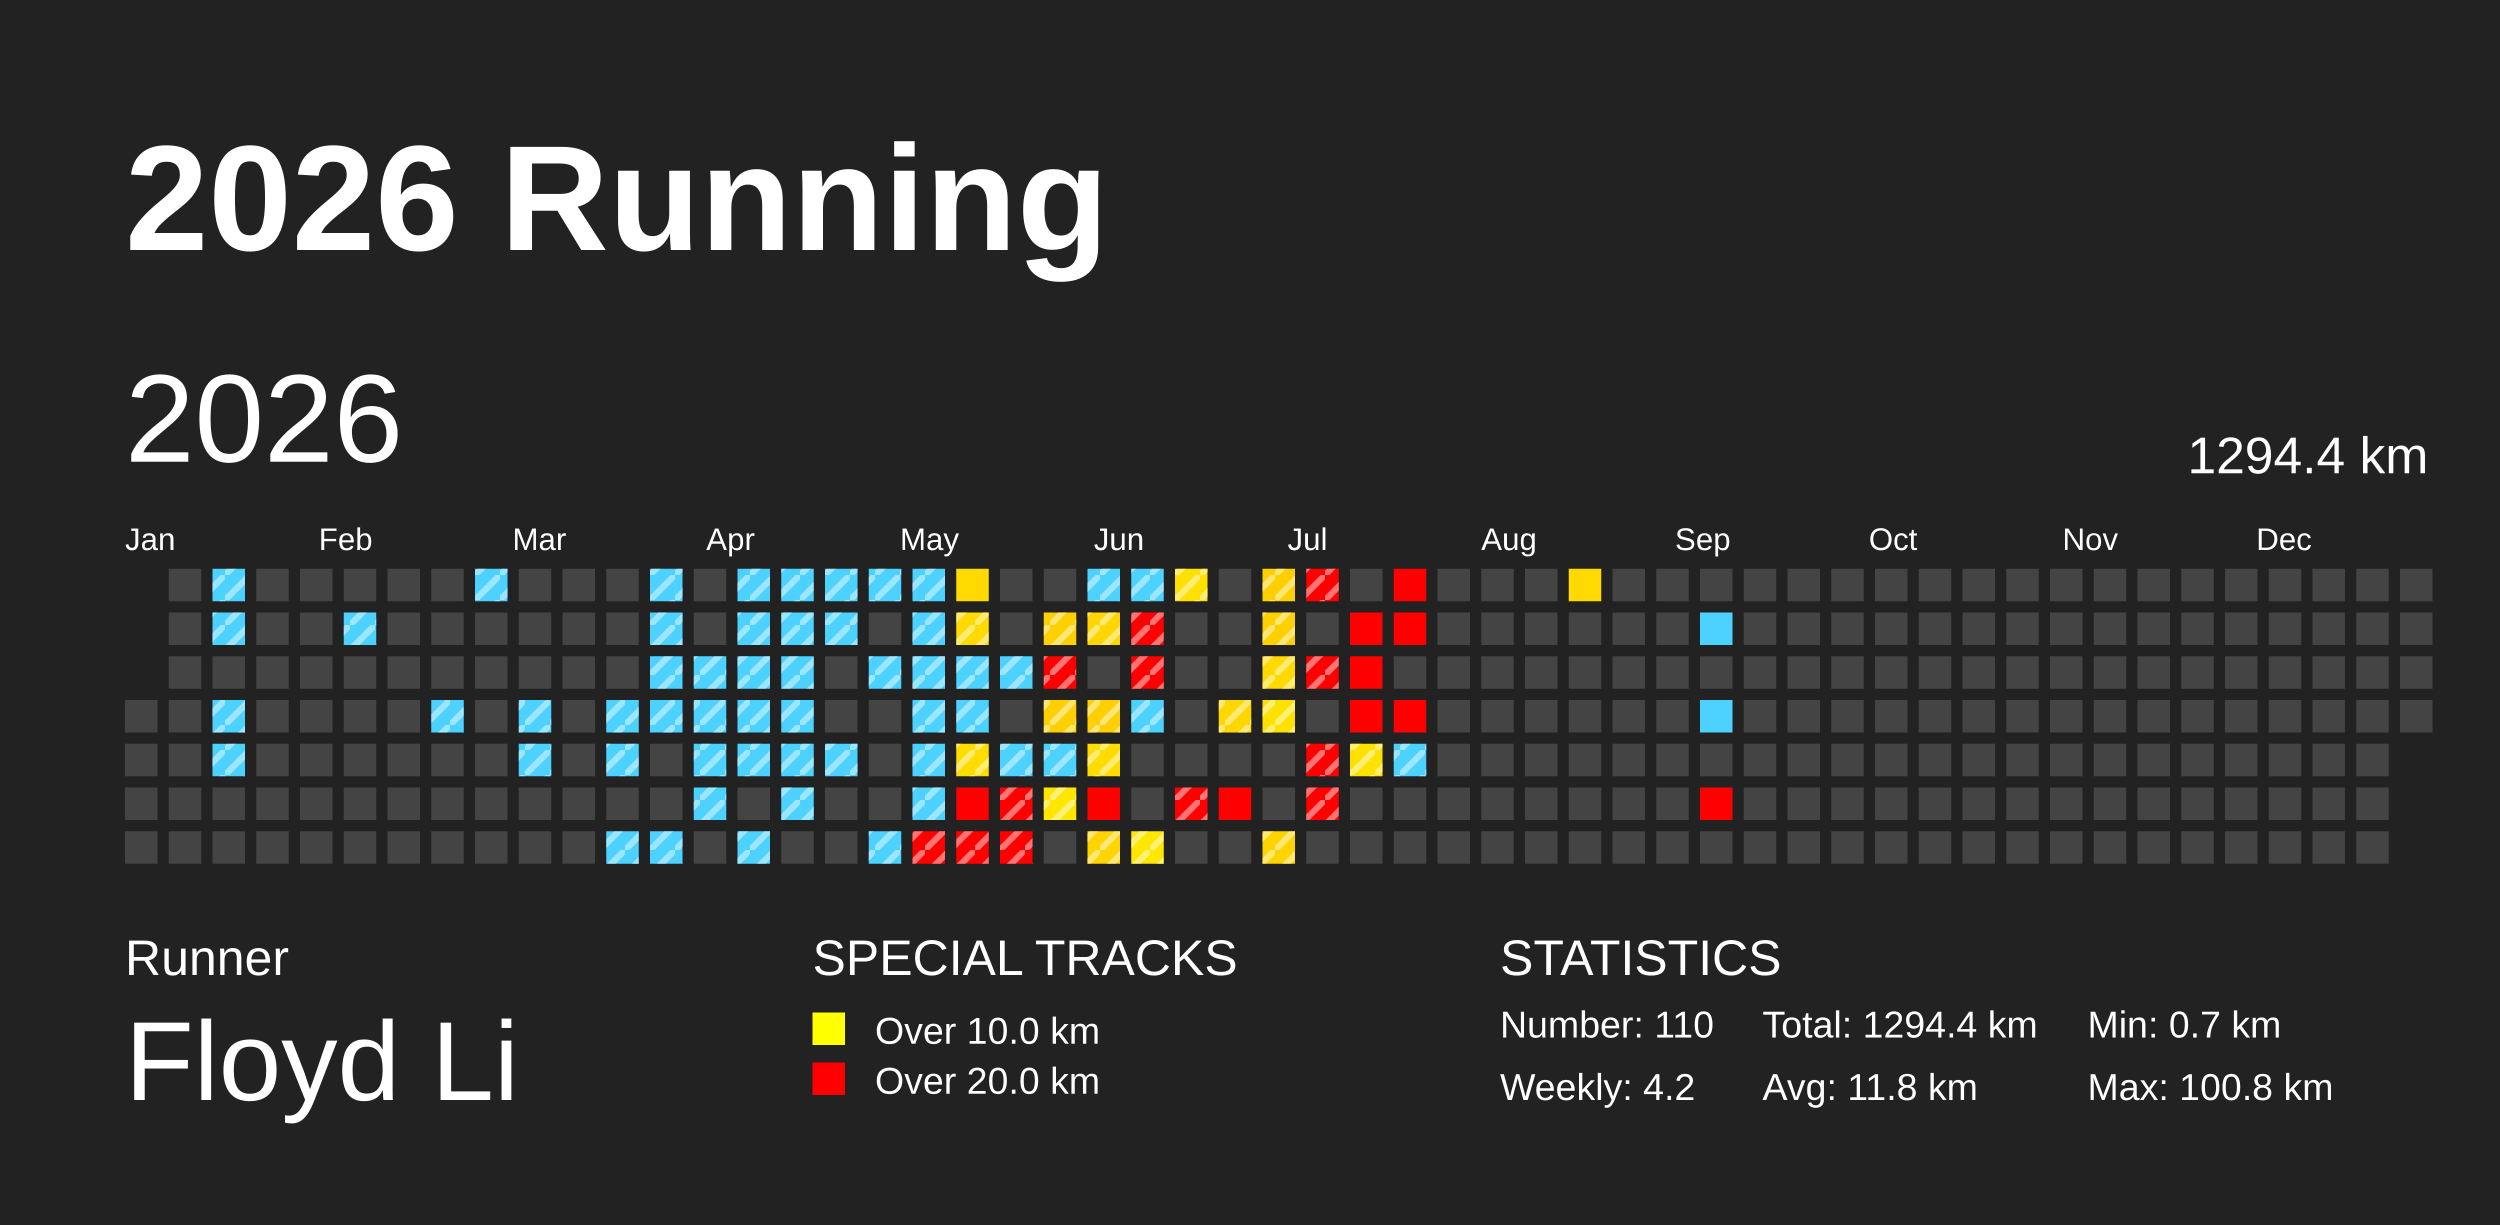
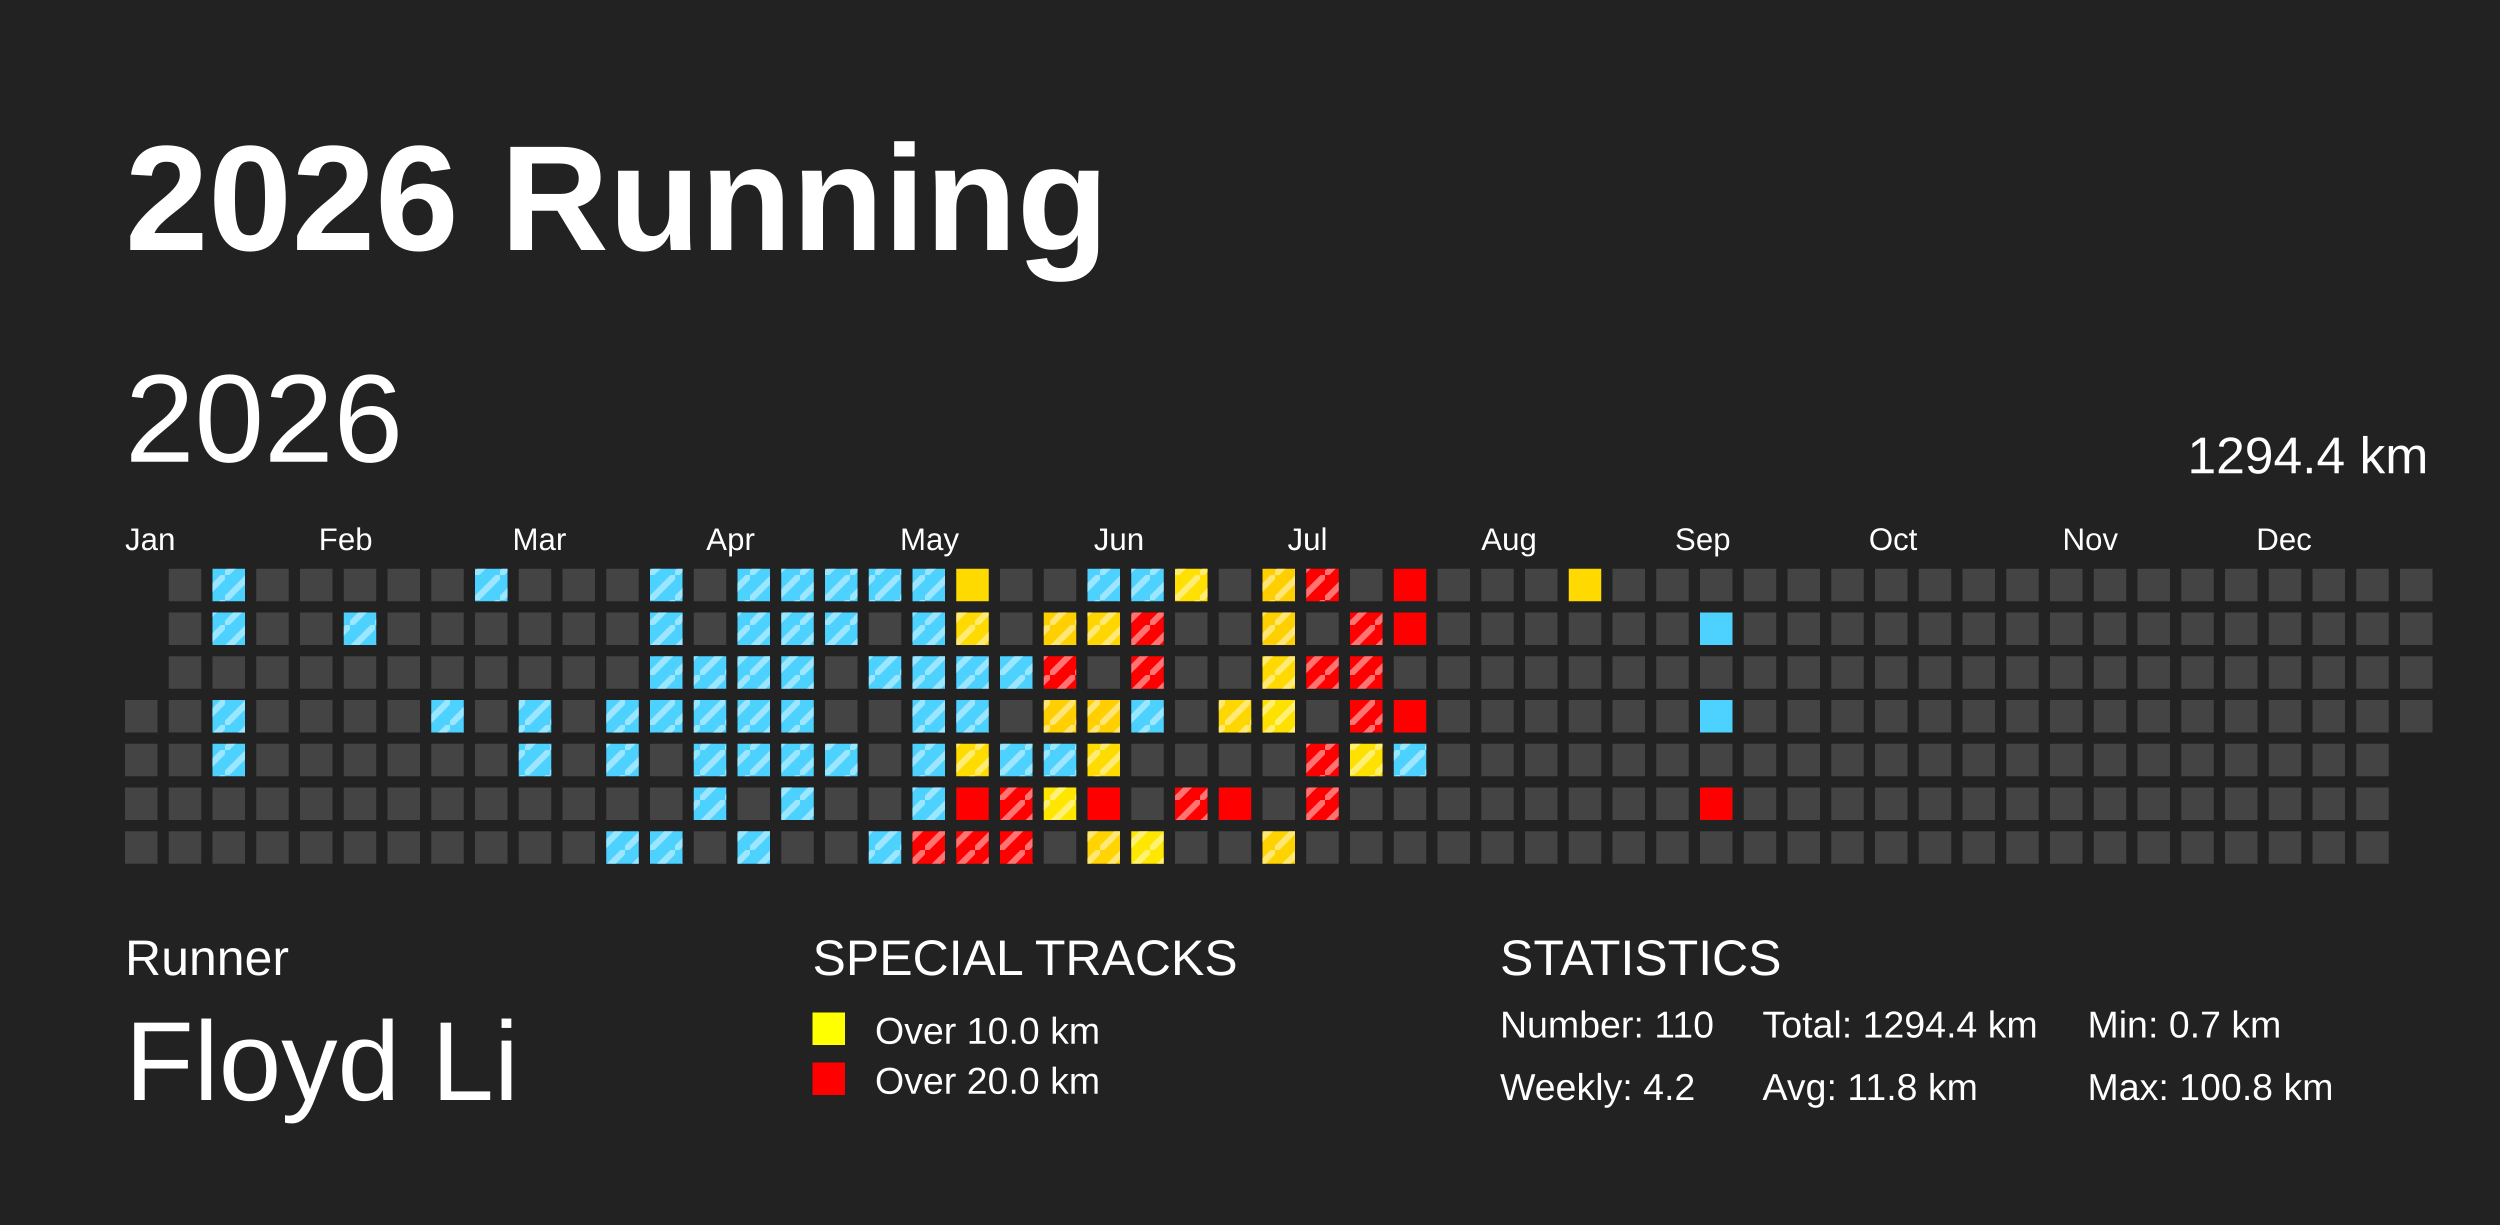
<svg xmlns="http://www.w3.org/2000/svg" baseProfile="full" height="98mm" version="1.1" viewBox="0,0,200,98" width="200mm">
  <defs>
    <pattern height="2" id="indoor-stripe" patternUnits="userSpaceOnUse" width="2">
      <line stroke="white" stroke-opacity="0.45" stroke-width="0.5" x1="0" x2="2" y1="2" y2="0" />
    </pattern>
  </defs>
  <rect fill="#222222" height="98" width="200" x="0" y="0" />
  <text fill="#FFFFFF" style="font-size:12px; font-family:Arial; font-weight:bold;" x="10" y="20">2026 Running</text>
  <text fill="#FFFFFF" style="font-size:4px; font-family:Arial" x="10" y="78">Runner</text>
  <text fill="#FFFFFF" style="font-size:9px; font-family:Arial" x="10" y="88">Floyd Li</text>
  <text fill="#FFFFFF" style="font-size:4px; font-family:Arial" x="65" y="78">SPECIAL TRACKS</text>
  <rect fill="yellow" height="2.6" width="2.6" x="65" y="81" />
  <text fill="#FFFFFF" style="font-size:3px; font-family:Arial" x="70" y="83.5">Over 10.0 km</text>
  <rect fill="red" height="2.6" width="2.6" x="65" y="85" />
  <text fill="#FFFFFF" style="font-size:3px; font-family:Arial" x="70" y="87.5">Over 20.0 km</text>
  <text fill="#FFFFFF" style="font-size:4px; font-family:Arial" x="120" y="78">STATISTICS</text>
  <text fill="#FFFFFF" style="font-size:3px; font-family:Arial" x="120" y="83">Number: 110</text>
  <text fill="#FFFFFF" style="font-size:3px; font-family:Arial" x="120" y="88">Weekly: 4.2</text>
  <text fill="#FFFFFF" style="font-size:3px; font-family:Arial" x="141" y="83">Total: 1294.4 km</text>
  <text fill="#FFFFFF" style="font-size:3px; font-family:Arial" x="141" y="88">Avg: 11.8 km</text>
  <text fill="#FFFFFF" style="font-size:3px; font-family:Arial" x="167" y="83">Min: 0.7 km</text>
  <text fill="#FFFFFF" style="font-size:3px; font-family:Arial" x="167" y="88">Max: 100.8 km</text>
  <text dominant-baseline="hanging" fill="#FFFFFF" style="font-size:10.0px; font-family:Arial;" x="10" y="30">2026</text>
  <text dominant-baseline="hanging" fill="#FFFFFF" style="font-size:4.125px; font-family:Arial;" x="175" y="35">1294.4 km</text>
  <text fill="#FFFFFF" style="font-size:2.5px; font-family:Arial" x="10.0" y="44">Jan</text>
  <text fill="#FFFFFF" style="font-size:2.5px; font-family:Arial" x="25.5" y="44">Feb</text>
  <text fill="#FFFFFF" style="font-size:2.5px; font-family:Arial" x="41.0" y="44">Mar</text>
  <text fill="#FFFFFF" style="font-size:2.5px; font-family:Arial" x="56.5" y="44">Apr</text>
  <text fill="#FFFFFF" style="font-size:2.5px; font-family:Arial" x="72.0" y="44">May</text>
  <text fill="#FFFFFF" style="font-size:2.5px; font-family:Arial" x="87.5" y="44">Jun</text>
  <text fill="#FFFFFF" style="font-size:2.5px; font-family:Arial" x="103.0" y="44">Jul</text>
  <text fill="#FFFFFF" style="font-size:2.5px; font-family:Arial" x="118.5" y="44">Aug</text>
  <text fill="#FFFFFF" style="font-size:2.5px; font-family:Arial" x="134.0" y="44">Sep</text>
  <text fill="#FFFFFF" style="font-size:2.5px; font-family:Arial" x="149.5" y="44">Oct</text>
  <text fill="#FFFFFF" style="font-size:2.5px; font-family:Arial" x="165.0" y="44">Nov</text>
  <text fill="#FFFFFF" style="font-size:2.5px; font-family:Arial" x="180.5" y="44">Dec</text>
  <rect fill="#444444" height="2.6" width="2.6" x="10.0" y="56.0" />
  <rect fill="#444444" height="2.6" width="2.6" x="10.0" y="59.5" />
  <rect fill="#444444" height="2.6" width="2.6" x="10.0" y="63.0" />
  <rect fill="#444444" height="2.6" width="2.6" x="10.0" y="66.5" />
  <rect fill="#444444" height="2.6" width="2.6" x="13.5" y="45.5" />
  <rect fill="#444444" height="2.6" width="2.6" x="13.5" y="49.0" />
  <rect fill="#444444" height="2.6" width="2.6" x="13.5" y="52.5" />
  <rect fill="#444444" height="2.6" width="2.6" x="13.5" y="56.0" />
  <rect fill="#444444" height="2.6" width="2.6" x="13.5" y="59.5" />
  <rect fill="#444444" height="2.6" width="2.6" x="13.5" y="63.0" />
  <rect fill="#444444" height="2.6" width="2.6" x="13.5" y="66.5" />
  <rect fill="#4dd2ff" height="2.6" width="2.6" x="17.0" y="45.5" />
  <rect fill="url(#indoor-stripe)" height="2.6" style="pointer-events: none;" width="2.6" x="17.0" y="45.5" />
  <rect fill="#4dd2ff" height="2.6" width="2.6" x="17.0" y="49.0" />
  <rect fill="url(#indoor-stripe)" height="2.6" style="pointer-events: none;" width="2.6" x="17.0" y="49.0" />
  <rect fill="#444444" height="2.6" width="2.6" x="17.0" y="52.5" />
  <rect fill="#4dd2ff" height="2.6" width="2.6" x="17.0" y="56.0" />
  <rect fill="url(#indoor-stripe)" height="2.6" style="pointer-events: none;" width="2.6" x="17.0" y="56.0" />
  <rect fill="#4dd2ff" height="2.6" width="2.6" x="17.0" y="59.5" />
  <rect fill="url(#indoor-stripe)" height="2.6" style="pointer-events: none;" width="2.6" x="17.0" y="59.5" />
  <rect fill="#444444" height="2.6" width="2.6" x="17.0" y="63.0" />
  <rect fill="#444444" height="2.6" width="2.6" x="17.0" y="66.5" />
  <rect fill="#444444" height="2.6" width="2.6" x="20.5" y="45.5" />
  <rect fill="#444444" height="2.6" width="2.6" x="20.5" y="49.0" />
  <rect fill="#444444" height="2.6" width="2.6" x="20.5" y="52.5" />
  <rect fill="#444444" height="2.6" width="2.6" x="20.5" y="56.0" />
  <rect fill="#444444" height="2.6" width="2.6" x="20.5" y="59.5" />
  <rect fill="#444444" height="2.6" width="2.6" x="20.5" y="63.0" />
  <rect fill="#444444" height="2.6" width="2.6" x="20.5" y="66.5" />
  <rect fill="#444444" height="2.6" width="2.6" x="24.0" y="45.5" />
  <rect fill="#444444" height="2.6" width="2.6" x="24.0" y="49.0" />
  <rect fill="#444444" height="2.6" width="2.6" x="24.0" y="52.5" />
  <rect fill="#444444" height="2.6" width="2.6" x="24.0" y="56.0" />
  <rect fill="#444444" height="2.6" width="2.6" x="24.0" y="59.5" />
  <rect fill="#444444" height="2.6" width="2.6" x="24.0" y="63.0" />
  <rect fill="#444444" height="2.6" width="2.6" x="24.0" y="66.5" />
  <rect fill="#444444" height="2.6" width="2.6" x="27.5" y="45.5" />
  <rect fill="#4dd2ff" height="2.6" width="2.6" x="27.5" y="49.0" />
  <rect fill="url(#indoor-stripe)" height="2.6" style="pointer-events: none;" width="2.6" x="27.5" y="49.0" />
  <rect fill="#444444" height="2.6" width="2.6" x="27.5" y="52.5" />
  <rect fill="#444444" height="2.6" width="2.6" x="27.5" y="56.0" />
  <rect fill="#444444" height="2.6" width="2.6" x="27.5" y="59.5" />
  <rect fill="#444444" height="2.6" width="2.6" x="27.5" y="63.0" />
  <rect fill="#444444" height="2.6" width="2.6" x="27.5" y="66.5" />
  <rect fill="#444444" height="2.6" width="2.6" x="31.0" y="45.5" />
  <rect fill="#444444" height="2.6" width="2.6" x="31.0" y="49.0" />
  <rect fill="#444444" height="2.6" width="2.6" x="31.0" y="52.5" />
  <rect fill="#444444" height="2.6" width="2.6" x="31.0" y="56.0" />
  <rect fill="#444444" height="2.6" width="2.6" x="31.0" y="59.5" />
  <rect fill="#444444" height="2.6" width="2.6" x="31.0" y="63.0" />
  <rect fill="#444444" height="2.6" width="2.6" x="31.0" y="66.5" />
  <rect fill="#444444" height="2.6" width="2.6" x="34.5" y="45.5" />
  <rect fill="#444444" height="2.6" width="2.6" x="34.5" y="49.0" />
  <rect fill="#444444" height="2.6" width="2.6" x="34.5" y="52.5" />
  <rect fill="#4dd2ff" height="2.6" width="2.6" x="34.5" y="56.0" />
  <rect fill="url(#indoor-stripe)" height="2.6" style="pointer-events: none;" width="2.6" x="34.5" y="56.0" />
  <rect fill="#444444" height="2.6" width="2.6" x="34.5" y="59.5" />
  <rect fill="#444444" height="2.6" width="2.6" x="34.5" y="63.0" />
  <rect fill="#444444" height="2.6" width="2.6" x="34.5" y="66.5" />
  <rect fill="#4dd2ff" height="2.6" width="2.6" x="38.0" y="45.5" />
  <rect fill="url(#indoor-stripe)" height="2.6" style="pointer-events: none;" width="2.6" x="38.0" y="45.5" />
  <rect fill="#444444" height="2.6" width="2.6" x="38.0" y="49.0" />
  <rect fill="#444444" height="2.6" width="2.6" x="38.0" y="52.5" />
  <rect fill="#444444" height="2.6" width="2.6" x="38.0" y="56.0" />
  <rect fill="#444444" height="2.6" width="2.6" x="38.0" y="59.5" />
  <rect fill="#444444" height="2.6" width="2.6" x="38.0" y="63.0" />
  <rect fill="#444444" height="2.6" width="2.6" x="38.0" y="66.5" />
  <rect fill="#444444" height="2.6" width="2.6" x="41.5" y="45.5" />
  <rect fill="#444444" height="2.6" width="2.6" x="41.5" y="49.0" />
  <rect fill="#444444" height="2.6" width="2.6" x="41.5" y="52.5" />
  <rect fill="#4dd2ff" height="2.6" width="2.6" x="41.5" y="56.0" />
  <rect fill="url(#indoor-stripe)" height="2.6" style="pointer-events: none;" width="2.6" x="41.5" y="56.0" />
  <rect fill="#4dd2ff" height="2.6" width="2.6" x="41.5" y="59.5" />
  <rect fill="url(#indoor-stripe)" height="2.6" style="pointer-events: none;" width="2.6" x="41.5" y="59.5" />
  <rect fill="#444444" height="2.6" width="2.6" x="41.5" y="63.0" />
  <rect fill="#444444" height="2.6" width="2.6" x="41.5" y="66.5" />
  <rect fill="#444444" height="2.6" width="2.6" x="45.0" y="45.5" />
  <rect fill="#444444" height="2.6" width="2.6" x="45.0" y="49.0" />
  <rect fill="#444444" height="2.6" width="2.6" x="45.0" y="52.5" />
  <rect fill="#444444" height="2.6" width="2.6" x="45.0" y="56.0" />
  <rect fill="#444444" height="2.6" width="2.6" x="45.0" y="59.5" />
  <rect fill="#444444" height="2.6" width="2.6" x="45.0" y="63.0" />
  <rect fill="#444444" height="2.6" width="2.6" x="45.0" y="66.5" />
  <rect fill="#444444" height="2.6" width="2.6" x="48.5" y="45.5" />
  <rect fill="#444444" height="2.6" width="2.6" x="48.5" y="49.0" />
  <rect fill="#444444" height="2.6" width="2.6" x="48.5" y="52.5" />
  <rect fill="#4dd2ff" height="2.6" width="2.6" x="48.5" y="56.0" />
  <rect fill="url(#indoor-stripe)" height="2.6" style="pointer-events: none;" width="2.6" x="48.5" y="56.0" />
  <rect fill="#4dd2ff" height="2.6" width="2.6" x="48.5" y="59.5" />
  <rect fill="url(#indoor-stripe)" height="2.6" style="pointer-events: none;" width="2.6" x="48.5" y="59.5" />
  <rect fill="#444444" height="2.6" width="2.6" x="48.5" y="63.0" />
  <rect fill="#4dd2ff" height="2.6" width="2.6" x="48.5" y="66.5" />
  <rect fill="url(#indoor-stripe)" height="2.6" style="pointer-events: none;" width="2.6" x="48.5" y="66.5" />
  <rect fill="#4dd2ff" height="2.6" width="2.6" x="52.0" y="45.5" />
  <rect fill="url(#indoor-stripe)" height="2.6" style="pointer-events: none;" width="2.6" x="52.0" y="45.5" />
  <rect fill="#4dd2ff" height="2.6" width="2.6" x="52.0" y="49.0" />
  <rect fill="url(#indoor-stripe)" height="2.6" style="pointer-events: none;" width="2.6" x="52.0" y="49.0" />
  <rect fill="#4dd2ff" height="2.6" width="2.6" x="52.0" y="52.5" />
  <rect fill="url(#indoor-stripe)" height="2.6" style="pointer-events: none;" width="2.6" x="52.0" y="52.5" />
  <rect fill="#4dd2ff" height="2.6" width="2.6" x="52.0" y="56.0" />
  <rect fill="url(#indoor-stripe)" height="2.6" style="pointer-events: none;" width="2.6" x="52.0" y="56.0" />
  <rect fill="#444444" height="2.6" width="2.6" x="52.0" y="59.5" />
  <rect fill="#444444" height="2.6" width="2.6" x="52.0" y="63.0" />
  <rect fill="#4dd2ff" height="2.6" width="2.6" x="52.0" y="66.5" />
  <rect fill="url(#indoor-stripe)" height="2.6" style="pointer-events: none;" width="2.6" x="52.0" y="66.5" />
  <rect fill="#444444" height="2.6" width="2.6" x="55.5" y="45.5" />
  <rect fill="#444444" height="2.6" width="2.6" x="55.5" y="49.0" />
  <rect fill="#4dd2ff" height="2.6" width="2.6" x="55.5" y="52.5" />
  <rect fill="url(#indoor-stripe)" height="2.6" style="pointer-events: none;" width="2.6" x="55.5" y="52.5" />
  <rect fill="#4dd2ff" height="2.6" width="2.6" x="55.5" y="56.0" />
  <rect fill="url(#indoor-stripe)" height="2.6" style="pointer-events: none;" width="2.6" x="55.5" y="56.0" />
  <rect fill="#4dd2ff" height="2.6" width="2.6" x="55.5" y="59.5" />
  <rect fill="url(#indoor-stripe)" height="2.6" style="pointer-events: none;" width="2.6" x="55.5" y="59.5" />
  <rect fill="#4dd2ff" height="2.6" width="2.6" x="55.5" y="63.0" />
  <rect fill="url(#indoor-stripe)" height="2.6" style="pointer-events: none;" width="2.6" x="55.5" y="63.0" />
  <rect fill="#444444" height="2.6" width="2.6" x="55.5" y="66.5" />
  <rect fill="#4dd2ff" height="2.6" width="2.6" x="59.0" y="45.5" />
  <rect fill="url(#indoor-stripe)" height="2.6" style="pointer-events: none;" width="2.6" x="59.0" y="45.5" />
  <rect fill="#4dd2ff" height="2.6" width="2.6" x="59.0" y="49.0" />
  <rect fill="url(#indoor-stripe)" height="2.6" style="pointer-events: none;" width="2.6" x="59.0" y="49.0" />
  <rect fill="#4dd2ff" height="2.6" width="2.6" x="59.0" y="52.5" />
  <rect fill="url(#indoor-stripe)" height="2.6" style="pointer-events: none;" width="2.6" x="59.0" y="52.5" />
  <rect fill="#4dd2ff" height="2.6" width="2.6" x="59.0" y="56.0" />
  <rect fill="url(#indoor-stripe)" height="2.6" style="pointer-events: none;" width="2.6" x="59.0" y="56.0" />
  <rect fill="#4dd2ff" height="2.6" width="2.6" x="59.0" y="59.5" />
  <rect fill="url(#indoor-stripe)" height="2.6" style="pointer-events: none;" width="2.6" x="59.0" y="59.5" />
  <rect fill="#444444" height="2.6" width="2.6" x="59.0" y="63.0" />
  <rect fill="#4dd2ff" height="2.6" width="2.6" x="59.0" y="66.5" />
  <rect fill="url(#indoor-stripe)" height="2.6" style="pointer-events: none;" width="2.6" x="59.0" y="66.5" />
  <rect fill="#4dd2ff" height="2.6" width="2.6" x="62.5" y="45.5" />
  <rect fill="url(#indoor-stripe)" height="2.6" style="pointer-events: none;" width="2.6" x="62.5" y="45.5" />
  <rect fill="#4dd2ff" height="2.6" width="2.6" x="62.5" y="49.0" />
  <rect fill="url(#indoor-stripe)" height="2.6" style="pointer-events: none;" width="2.6" x="62.5" y="49.0" />
  <rect fill="#4dd2ff" height="2.6" width="2.6" x="62.5" y="52.5" />
  <rect fill="url(#indoor-stripe)" height="2.6" style="pointer-events: none;" width="2.6" x="62.5" y="52.5" />
  <rect fill="#4dd2ff" height="2.6" width="2.6" x="62.5" y="56.0" />
  <rect fill="url(#indoor-stripe)" height="2.6" style="pointer-events: none;" width="2.6" x="62.5" y="56.0" />
  <rect fill="#4dd2ff" height="2.6" width="2.6" x="62.5" y="59.5" />
  <rect fill="url(#indoor-stripe)" height="2.6" style="pointer-events: none;" width="2.6" x="62.5" y="59.5" />
  <rect fill="#4dd2ff" height="2.6" width="2.6" x="62.5" y="63.0" />
  <rect fill="url(#indoor-stripe)" height="2.6" style="pointer-events: none;" width="2.6" x="62.5" y="63.0" />
  <rect fill="#444444" height="2.6" width="2.6" x="62.5" y="66.5" />
  <rect fill="#4dd2ff" height="2.6" width="2.6" x="66.0" y="45.5" />
  <rect fill="url(#indoor-stripe)" height="2.6" style="pointer-events: none;" width="2.6" x="66.0" y="45.5" />
  <rect fill="#4dd2ff" height="2.6" width="2.6" x="66.0" y="49.0" />
  <rect fill="url(#indoor-stripe)" height="2.6" style="pointer-events: none;" width="2.6" x="66.0" y="49.0" />
  <rect fill="#444444" height="2.6" width="2.6" x="66.0" y="52.5" />
  <rect fill="#444444" height="2.6" width="2.6" x="66.0" y="56.0" />
  <rect fill="#4dd2ff" height="2.6" width="2.6" x="66.0" y="59.5" />
  <rect fill="url(#indoor-stripe)" height="2.6" style="pointer-events: none;" width="2.6" x="66.0" y="59.5" />
  <rect fill="#444444" height="2.6" width="2.6" x="66.0" y="63.0" />
  <rect fill="#444444" height="2.6" width="2.6" x="66.0" y="66.5" />
  <rect fill="#4dd2ff" height="2.6" width="2.6" x="69.5" y="45.5" />
  <rect fill="url(#indoor-stripe)" height="2.6" style="pointer-events: none;" width="2.6" x="69.5" y="45.5" />
  <rect fill="#444444" height="2.6" width="2.6" x="69.5" y="49.0" />
  <rect fill="#4dd2ff" height="2.6" width="2.6" x="69.5" y="52.5" />
  <rect fill="url(#indoor-stripe)" height="2.6" style="pointer-events: none;" width="2.6" x="69.5" y="52.5" />
  <rect fill="#444444" height="2.6" width="2.6" x="69.5" y="56.0" />
  <rect fill="#444444" height="2.6" width="2.6" x="69.5" y="59.5" />
  <rect fill="#444444" height="2.6" width="2.6" x="69.5" y="63.0" />
  <rect fill="#4dd2ff" height="2.6" width="2.6" x="69.5" y="66.5" />
  <rect fill="url(#indoor-stripe)" height="2.6" style="pointer-events: none;" width="2.6" x="69.5" y="66.5" />
  <rect fill="#4dd2ff" height="2.6" width="2.6" x="73.0" y="45.5" />
  <rect fill="url(#indoor-stripe)" height="2.6" style="pointer-events: none;" width="2.6" x="73.0" y="45.5" />
  <rect fill="#4dd2ff" height="2.6" width="2.6" x="73.0" y="49.0" />
  <rect fill="url(#indoor-stripe)" height="2.6" style="pointer-events: none;" width="2.6" x="73.0" y="49.0" />
  <rect fill="#4dd2ff" height="2.6" width="2.6" x="73.0" y="52.5" />
  <rect fill="url(#indoor-stripe)" height="2.6" style="pointer-events: none;" width="2.6" x="73.0" y="52.5" />
  <rect fill="#4dd2ff" height="2.6" width="2.6" x="73.0" y="56.0" />
  <rect fill="url(#indoor-stripe)" height="2.6" style="pointer-events: none;" width="2.6" x="73.0" y="56.0" />
  <rect fill="#4dd2ff" height="2.6" width="2.6" x="73.0" y="59.5" />
  <rect fill="url(#indoor-stripe)" height="2.6" style="pointer-events: none;" width="2.6" x="73.0" y="59.5" />
  <rect fill="#4dd2ff" height="2.6" width="2.6" x="73.0" y="63.0" />
  <rect fill="url(#indoor-stripe)" height="2.6" style="pointer-events: none;" width="2.6" x="73.0" y="63.0" />
  <rect fill="red" height="2.6" width="2.6" x="73.0" y="66.5" />
  <rect fill="url(#indoor-stripe)" height="2.6" style="pointer-events: none;" width="2.6" x="73.0" y="66.5" />
  <rect fill="#ffda00" height="2.6" width="2.6" x="76.5" y="45.5" />
  <rect fill="#ffda00" height="2.6" width="2.6" x="76.5" y="49.0" />
  <rect fill="url(#indoor-stripe)" height="2.6" style="pointer-events: none;" width="2.6" x="76.5" y="49.0" />
  <rect fill="#4dd2ff" height="2.6" width="2.6" x="76.5" y="52.5" />
  <rect fill="url(#indoor-stripe)" height="2.6" style="pointer-events: none;" width="2.6" x="76.5" y="52.5" />
  <rect fill="#4dd2ff" height="2.6" width="2.6" x="76.5" y="56.0" />
  <rect fill="url(#indoor-stripe)" height="2.6" style="pointer-events: none;" width="2.6" x="76.5" y="56.0" />
  <rect fill="#ffdc00" height="2.6" width="2.6" x="76.5" y="59.5" />
  <rect fill="url(#indoor-stripe)" height="2.6" style="pointer-events: none;" width="2.6" x="76.5" y="59.5" />
  <rect fill="red" height="2.6" width="2.6" x="76.5" y="63.0" />
  <rect fill="red" height="2.6" width="2.6" x="76.5" y="66.5" />
  <rect fill="url(#indoor-stripe)" height="2.6" style="pointer-events: none;" width="2.6" x="76.5" y="66.5" />
  <rect fill="#444444" height="2.6" width="2.6" x="80.0" y="45.5" />
  <rect fill="#444444" height="2.6" width="2.6" x="80.0" y="49.0" />
  <rect fill="#4dd2ff" height="2.6" width="2.6" x="80.0" y="52.5" />
  <rect fill="url(#indoor-stripe)" height="2.6" style="pointer-events: none;" width="2.6" x="80.0" y="52.5" />
  <rect fill="#444444" height="2.6" width="2.6" x="80.0" y="56.0" />
  <rect fill="#4dd2ff" height="2.6" width="2.6" x="80.0" y="59.5" />
  <rect fill="url(#indoor-stripe)" height="2.6" style="pointer-events: none;" width="2.6" x="80.0" y="59.5" />
  <rect fill="red" height="2.6" width="2.6" x="80.0" y="63.0" />
  <rect fill="url(#indoor-stripe)" height="2.6" style="pointer-events: none;" width="2.6" x="80.0" y="63.0" />
  <rect fill="red" height="2.6" width="2.6" x="80.0" y="66.5" />
  <rect fill="url(#indoor-stripe)" height="2.6" style="pointer-events: none;" width="2.6" x="80.0" y="66.5" />
  <rect fill="#444444" height="2.6" width="2.6" x="83.5" y="45.5" />
  <rect fill="#ffd000" height="2.6" width="2.6" x="83.5" y="49.0" />
  <rect fill="url(#indoor-stripe)" height="2.6" style="pointer-events: none;" width="2.6" x="83.5" y="49.0" />
  <rect fill="red" height="2.6" width="2.6" x="83.5" y="52.5" />
  <rect fill="url(#indoor-stripe)" height="2.6" style="pointer-events: none;" width="2.6" x="83.5" y="52.5" />
  <rect fill="#ffcf00" height="2.6" width="2.6" x="83.5" y="56.0" />
  <rect fill="url(#indoor-stripe)" height="2.6" style="pointer-events: none;" width="2.6" x="83.5" y="56.0" />
  <rect fill="#4dd2ff" height="2.6" width="2.6" x="83.5" y="59.5" />
  <rect fill="url(#indoor-stripe)" height="2.6" style="pointer-events: none;" width="2.6" x="83.5" y="59.5" />
  <rect fill="#ffe600" height="2.6" width="2.6" x="83.5" y="63.0" />
  <rect fill="url(#indoor-stripe)" height="2.6" style="pointer-events: none;" width="2.6" x="83.5" y="63.0" />
  <rect fill="#444444" height="2.6" width="2.6" x="83.5" y="66.5" />
  <rect fill="#4dd2ff" height="2.6" width="2.6" x="87.0" y="45.5" />
  <rect fill="url(#indoor-stripe)" height="2.6" style="pointer-events: none;" width="2.6" x="87.0" y="45.5" />
  <rect fill="#ffd600" height="2.6" width="2.6" x="87.0" y="49.0" />
  <rect fill="url(#indoor-stripe)" height="2.6" style="pointer-events: none;" width="2.6" x="87.0" y="49.0" />
  <rect fill="#444444" height="2.6" width="2.6" x="87.0" y="52.5" />
  <rect fill="#ffcf00" height="2.6" width="2.6" x="87.0" y="56.0" />
  <rect fill="url(#indoor-stripe)" height="2.6" style="pointer-events: none;" width="2.6" x="87.0" y="56.0" />
  <rect fill="#ffdc00" height="2.6" width="2.6" x="87.0" y="59.5" />
  <rect fill="url(#indoor-stripe)" height="2.6" style="pointer-events: none;" width="2.6" x="87.0" y="59.5" />
  <rect fill="red" height="2.6" width="2.6" x="87.0" y="63.0" />
  <rect fill="#ffd400" height="2.6" width="2.6" x="87.0" y="66.5" />
  <rect fill="url(#indoor-stripe)" height="2.6" style="pointer-events: none;" width="2.6" x="87.0" y="66.5" />
  <rect fill="#4dd2ff" height="2.6" width="2.6" x="90.5" y="45.5" />
  <rect fill="url(#indoor-stripe)" height="2.6" style="pointer-events: none;" width="2.6" x="90.5" y="45.5" />
  <rect fill="red" height="2.6" width="2.6" x="90.5" y="49.0" />
  <rect fill="url(#indoor-stripe)" height="2.6" style="pointer-events: none;" width="2.6" x="90.5" y="49.0" />
  <rect fill="red" height="2.6" width="2.6" x="90.5" y="52.5" />
  <rect fill="url(#indoor-stripe)" height="2.6" style="pointer-events: none;" width="2.6" x="90.5" y="52.5" />
  <rect fill="#4dd2ff" height="2.6" width="2.6" x="90.5" y="56.0" />
  <rect fill="url(#indoor-stripe)" height="2.6" style="pointer-events: none;" width="2.6" x="90.5" y="56.0" />
  <rect fill="#444444" height="2.6" width="2.6" x="90.5" y="59.5" />
  <rect fill="#444444" height="2.6" width="2.6" x="90.5" y="63.0" />
  <rect fill="#ffe700" height="2.6" width="2.6" x="90.5" y="66.5" />
  <rect fill="url(#indoor-stripe)" height="2.6" style="pointer-events: none;" width="2.6" x="90.5" y="66.5" />
  <rect fill="#ffe000" height="2.6" width="2.6" x="94.0" y="45.5" />
  <rect fill="url(#indoor-stripe)" height="2.6" style="pointer-events: none;" width="2.6" x="94.0" y="45.5" />
  <rect fill="#444444" height="2.6" width="2.6" x="94.0" y="49.0" />
  <rect fill="#444444" height="2.6" width="2.6" x="94.0" y="52.5" />
  <rect fill="#444444" height="2.6" width="2.6" x="94.0" y="56.0" />
  <rect fill="#444444" height="2.6" width="2.6" x="94.0" y="59.5" />
  <rect fill="red" height="2.6" width="2.6" x="94.0" y="63.0" />
  <rect fill="url(#indoor-stripe)" height="2.6" style="pointer-events: none;" width="2.6" x="94.0" y="63.0" />
  <rect fill="#444444" height="2.6" width="2.6" x="94.0" y="66.5" />
  <rect fill="#444444" height="2.6" width="2.6" x="97.5" y="45.5" />
  <rect fill="#444444" height="2.6" width="2.6" x="97.5" y="49.0" />
  <rect fill="#444444" height="2.6" width="2.6" x="97.5" y="52.5" />
  <rect fill="#ffd700" height="2.6" width="2.6" x="97.5" y="56.0" />
  <rect fill="url(#indoor-stripe)" height="2.6" style="pointer-events: none;" width="2.6" x="97.5" y="56.0" />
  <rect fill="#444444" height="2.6" width="2.6" x="97.5" y="59.5" />
  <rect fill="red" height="2.6" width="2.6" x="97.5" y="63.0" />
  <rect fill="#444444" height="2.6" width="2.6" x="97.5" y="66.5" />
  <rect fill="#ffcf00" height="2.6" width="2.6" x="101.0" y="45.5" />
  <rect fill="url(#indoor-stripe)" height="2.6" style="pointer-events: none;" width="2.6" x="101.0" y="45.5" />
  <rect fill="#ffd000" height="2.6" width="2.6" x="101.0" y="49.0" />
  <rect fill="url(#indoor-stripe)" height="2.6" style="pointer-events: none;" width="2.6" x="101.0" y="49.0" />
  <rect fill="#ffd900" height="2.6" width="2.6" x="101.0" y="52.5" />
  <rect fill="url(#indoor-stripe)" height="2.6" style="pointer-events: none;" width="2.6" x="101.0" y="52.5" />
  <rect fill="#ffe100" height="2.6" width="2.6" x="101.0" y="56.0" />
  <rect fill="url(#indoor-stripe)" height="2.6" style="pointer-events: none;" width="2.6" x="101.0" y="56.0" />
  <rect fill="#444444" height="2.6" width="2.6" x="101.0" y="59.5" />
  <rect fill="#444444" height="2.6" width="2.6" x="101.0" y="63.0" />
  <rect fill="#ffd300" height="2.6" width="2.6" x="101.0" y="66.5" />
  <rect fill="url(#indoor-stripe)" height="2.6" style="pointer-events: none;" width="2.6" x="101.0" y="66.5" />
  <rect fill="red" height="2.6" width="2.6" x="104.5" y="45.5" />
  <rect fill="url(#indoor-stripe)" height="2.6" style="pointer-events: none;" width="2.6" x="104.5" y="45.5" />
  <rect fill="#444444" height="2.6" width="2.6" x="104.5" y="49.0" />
  <rect fill="red" height="2.6" width="2.6" x="104.5" y="52.5" />
  <rect fill="url(#indoor-stripe)" height="2.6" style="pointer-events: none;" width="2.6" x="104.5" y="52.5" />
  <rect fill="#444444" height="2.6" width="2.6" x="104.5" y="56.0" />
  <rect fill="red" height="2.6" width="2.6" x="104.5" y="59.5" />
  <rect fill="url(#indoor-stripe)" height="2.6" style="pointer-events: none;" width="2.6" x="104.5" y="59.5" />
  <rect fill="red" height="2.6" width="2.6" x="104.5" y="63.0" />
  <rect fill="url(#indoor-stripe)" height="2.6" style="pointer-events: none;" width="2.6" x="104.5" y="63.0" />
  <rect fill="#444444" height="2.6" width="2.6" x="104.5" y="66.5" />
  <rect fill="#444444" height="2.6" width="2.6" x="108.0" y="45.5" />
  <rect fill="red" height="2.6" width="2.6" x="108.0" y="49.0" />
+   <rect fill="url(#indoor-stripe)" height="2.6" style="pointer-events: none;" width="2.6" x="108.0" y="49.0" />
  <rect fill="red" height="2.6" width="2.6" x="108.0" y="52.5" />
+   <rect fill="url(#indoor-stripe)" height="2.6" style="pointer-events: none;" width="2.6" x="108.0" y="52.5" />
  <rect fill="red" height="2.6" width="2.6" x="108.0" y="56.0" />
+   <rect fill="url(#indoor-stripe)" height="2.6" style="pointer-events: none;" width="2.6" x="108.0" y="56.0" />
  <rect fill="#ffe100" height="2.6" width="2.6" x="108.0" y="59.5" />
  <rect fill="url(#indoor-stripe)" height="2.6" style="pointer-events: none;" width="2.6" x="108.0" y="59.5" />
  <rect fill="#444444" height="2.6" width="2.6" x="108.0" y="63.0" />
  <rect fill="#444444" height="2.6" width="2.6" x="108.0" y="66.5" />
  <rect fill="red" height="2.6" width="2.6" x="111.5" y="45.5" />
  <rect fill="red" height="2.6" width="2.6" x="111.5" y="49.0" />
  <rect fill="#444444" height="2.6" width="2.6" x="111.5" y="52.5" />
  <rect fill="red" height="2.6" width="2.6" x="111.5" y="56.0" />
  <rect fill="#4dd2ff" height="2.6" width="2.6" x="111.5" y="59.5" />
  <rect fill="url(#indoor-stripe)" height="2.6" style="pointer-events: none;" width="2.6" x="111.5" y="59.5" />
  <rect fill="#444444" height="2.6" width="2.6" x="111.5" y="63.0" />
  <rect fill="#444444" height="2.6" width="2.6" x="111.5" y="66.5" />
  <rect fill="#444444" height="2.6" width="2.6" x="115.0" y="45.5" />
  <rect fill="#444444" height="2.6" width="2.6" x="115.0" y="49.0" />
  <rect fill="#444444" height="2.6" width="2.6" x="115.0" y="52.5" />
  <rect fill="#444444" height="2.6" width="2.6" x="115.0" y="56.0" />
  <rect fill="#444444" height="2.6" width="2.6" x="115.0" y="59.5" />
  <rect fill="#444444" height="2.6" width="2.6" x="115.0" y="63.0" />
  <rect fill="#444444" height="2.6" width="2.6" x="115.0" y="66.5" />
  <rect fill="#444444" height="2.6" width="2.6" x="118.5" y="45.5" />
  <rect fill="#444444" height="2.6" width="2.6" x="118.5" y="49.0" />
  <rect fill="#444444" height="2.6" width="2.6" x="118.5" y="52.5" />
  <rect fill="#444444" height="2.6" width="2.6" x="118.5" y="56.0" />
  <rect fill="#444444" height="2.6" width="2.6" x="118.5" y="59.5" />
  <rect fill="#444444" height="2.6" width="2.6" x="118.5" y="63.0" />
  <rect fill="#444444" height="2.6" width="2.6" x="118.5" y="66.5" />
  <rect fill="#444444" height="2.6" width="2.6" x="122.0" y="45.5" />
  <rect fill="#444444" height="2.6" width="2.6" x="122.0" y="49.0" />
  <rect fill="#444444" height="2.6" width="2.6" x="122.0" y="52.5" />
  <rect fill="#444444" height="2.6" width="2.6" x="122.0" y="56.0" />
  <rect fill="#444444" height="2.6" width="2.6" x="122.0" y="59.5" />
  <rect fill="#444444" height="2.6" width="2.6" x="122.0" y="63.0" />
  <rect fill="#444444" height="2.6" width="2.6" x="122.0" y="66.5" />
  <rect fill="#ffd900" height="2.6" width="2.6" x="125.5" y="45.5" />
  <rect fill="#444444" height="2.6" width="2.6" x="125.5" y="49.0" />
  <rect fill="#444444" height="2.6" width="2.6" x="125.5" y="52.5" />
  <rect fill="#444444" height="2.6" width="2.6" x="125.5" y="56.0" />
  <rect fill="#444444" height="2.6" width="2.6" x="125.5" y="59.5" />
  <rect fill="#444444" height="2.6" width="2.6" x="125.5" y="63.0" />
  <rect fill="#444444" height="2.6" width="2.6" x="125.5" y="66.5" />
  <rect fill="#444444" height="2.6" width="2.6" x="129.0" y="45.5" />
  <rect fill="#444444" height="2.6" width="2.6" x="129.0" y="49.0" />
  <rect fill="#444444" height="2.6" width="2.6" x="129.0" y="52.5" />
  <rect fill="#444444" height="2.6" width="2.6" x="129.0" y="56.0" />
  <rect fill="#444444" height="2.6" width="2.6" x="129.0" y="59.5" />
  <rect fill="#444444" height="2.6" width="2.6" x="129.0" y="63.0" />
  <rect fill="#444444" height="2.6" width="2.6" x="129.0" y="66.5" />
  <rect fill="#444444" height="2.6" width="2.6" x="132.5" y="45.5" />
  <rect fill="#444444" height="2.6" width="2.6" x="132.5" y="49.0" />
  <rect fill="#444444" height="2.6" width="2.6" x="132.5" y="52.5" />
  <rect fill="#444444" height="2.6" width="2.6" x="132.5" y="56.0" />
  <rect fill="#444444" height="2.6" width="2.6" x="132.5" y="59.5" />
  <rect fill="#444444" height="2.6" width="2.6" x="132.5" y="63.0" />
  <rect fill="#444444" height="2.6" width="2.6" x="132.5" y="66.5" />
  <rect fill="#444444" height="2.6" width="2.6" x="136.0" y="45.5" />
  <rect fill="#4dd2ff" height="2.6" width="2.6" x="136.0" y="49.0" />
  <rect fill="#444444" height="2.6" width="2.6" x="136.0" y="52.5" />
  <rect fill="#4dd2ff" height="2.6" width="2.6" x="136.0" y="56.0" />
  <rect fill="#444444" height="2.6" width="2.6" x="136.0" y="59.5" />
  <rect fill="red" height="2.6" width="2.6" x="136.0" y="63.0" />
  <rect fill="#444444" height="2.6" width="2.6" x="136.0" y="66.5" />
  <rect fill="#444444" height="2.6" width="2.6" x="139.5" y="45.5" />
  <rect fill="#444444" height="2.6" width="2.6" x="139.5" y="49.0" />
  <rect fill="#444444" height="2.6" width="2.6" x="139.5" y="52.5" />
  <rect fill="#444444" height="2.6" width="2.6" x="139.5" y="56.0" />
  <rect fill="#444444" height="2.6" width="2.6" x="139.5" y="59.5" />
  <rect fill="#444444" height="2.6" width="2.6" x="139.5" y="63.0" />
  <rect fill="#444444" height="2.6" width="2.6" x="139.5" y="66.5" />
  <rect fill="#444444" height="2.6" width="2.6" x="143.0" y="45.5" />
  <rect fill="#444444" height="2.6" width="2.6" x="143.0" y="49.0" />
  <rect fill="#444444" height="2.6" width="2.6" x="143.0" y="52.5" />
  <rect fill="#444444" height="2.6" width="2.6" x="143.0" y="56.0" />
  <rect fill="#444444" height="2.6" width="2.6" x="143.0" y="59.5" />
  <rect fill="#444444" height="2.6" width="2.6" x="143.0" y="63.0" />
  <rect fill="#444444" height="2.6" width="2.6" x="143.0" y="66.5" />
  <rect fill="#444444" height="2.6" width="2.6" x="146.5" y="45.5" />
  <rect fill="#444444" height="2.6" width="2.6" x="146.5" y="49.0" />
  <rect fill="#444444" height="2.6" width="2.6" x="146.5" y="52.5" />
  <rect fill="#444444" height="2.6" width="2.6" x="146.5" y="56.0" />
  <rect fill="#444444" height="2.6" width="2.6" x="146.5" y="59.5" />
  <rect fill="#444444" height="2.6" width="2.6" x="146.5" y="63.0" />
  <rect fill="#444444" height="2.6" width="2.6" x="146.5" y="66.5" />
  <rect fill="#444444" height="2.6" width="2.6" x="150.0" y="45.5" />
  <rect fill="#444444" height="2.6" width="2.6" x="150.0" y="49.0" />
  <rect fill="#444444" height="2.6" width="2.6" x="150.0" y="52.5" />
  <rect fill="#444444" height="2.6" width="2.6" x="150.0" y="56.0" />
  <rect fill="#444444" height="2.6" width="2.6" x="150.0" y="59.5" />
  <rect fill="#444444" height="2.6" width="2.6" x="150.0" y="63.0" />
  <rect fill="#444444" height="2.6" width="2.6" x="150.0" y="66.5" />
  <rect fill="#444444" height="2.6" width="2.6" x="153.5" y="45.5" />
  <rect fill="#444444" height="2.6" width="2.6" x="153.5" y="49.0" />
  <rect fill="#444444" height="2.6" width="2.6" x="153.5" y="52.5" />
  <rect fill="#444444" height="2.6" width="2.6" x="153.5" y="56.0" />
  <rect fill="#444444" height="2.6" width="2.6" x="153.5" y="59.5" />
  <rect fill="#444444" height="2.6" width="2.6" x="153.5" y="63.0" />
  <rect fill="#444444" height="2.6" width="2.6" x="153.5" y="66.5" />
  <rect fill="#444444" height="2.6" width="2.6" x="157.0" y="45.5" />
  <rect fill="#444444" height="2.6" width="2.6" x="157.0" y="49.0" />
  <rect fill="#444444" height="2.6" width="2.6" x="157.0" y="52.5" />
  <rect fill="#444444" height="2.6" width="2.6" x="157.0" y="56.0" />
  <rect fill="#444444" height="2.6" width="2.6" x="157.0" y="59.5" />
  <rect fill="#444444" height="2.6" width="2.6" x="157.0" y="63.0" />
  <rect fill="#444444" height="2.6" width="2.6" x="157.0" y="66.5" />
  <rect fill="#444444" height="2.6" width="2.6" x="160.5" y="45.5" />
  <rect fill="#444444" height="2.6" width="2.6" x="160.5" y="49.0" />
  <rect fill="#444444" height="2.6" width="2.6" x="160.5" y="52.5" />
  <rect fill="#444444" height="2.6" width="2.6" x="160.5" y="56.0" />
  <rect fill="#444444" height="2.6" width="2.6" x="160.5" y="59.5" />
  <rect fill="#444444" height="2.6" width="2.6" x="160.5" y="63.0" />
  <rect fill="#444444" height="2.6" width="2.6" x="160.5" y="66.5" />
  <rect fill="#444444" height="2.6" width="2.6" x="164.0" y="45.5" />
  <rect fill="#444444" height="2.6" width="2.6" x="164.0" y="49.0" />
  <rect fill="#444444" height="2.6" width="2.6" x="164.0" y="52.5" />
  <rect fill="#444444" height="2.6" width="2.6" x="164.0" y="56.0" />
  <rect fill="#444444" height="2.6" width="2.6" x="164.0" y="59.5" />
  <rect fill="#444444" height="2.6" width="2.6" x="164.0" y="63.0" />
  <rect fill="#444444" height="2.6" width="2.6" x="164.0" y="66.5" />
  <rect fill="#444444" height="2.6" width="2.6" x="167.5" y="45.5" />
  <rect fill="#444444" height="2.6" width="2.6" x="167.5" y="49.0" />
  <rect fill="#444444" height="2.6" width="2.6" x="167.5" y="52.5" />
  <rect fill="#444444" height="2.6" width="2.6" x="167.5" y="56.0" />
  <rect fill="#444444" height="2.6" width="2.6" x="167.5" y="59.5" />
  <rect fill="#444444" height="2.6" width="2.6" x="167.5" y="63.0" />
  <rect fill="#444444" height="2.6" width="2.6" x="167.5" y="66.5" />
  <rect fill="#444444" height="2.6" width="2.6" x="171.0" y="45.5" />
  <rect fill="#444444" height="2.6" width="2.6" x="171.0" y="49.0" />
  <rect fill="#444444" height="2.6" width="2.6" x="171.0" y="52.5" />
  <rect fill="#444444" height="2.6" width="2.6" x="171.0" y="56.0" />
  <rect fill="#444444" height="2.6" width="2.6" x="171.0" y="59.5" />
  <rect fill="#444444" height="2.6" width="2.6" x="171.0" y="63.0" />
  <rect fill="#444444" height="2.6" width="2.6" x="171.0" y="66.5" />
  <rect fill="#444444" height="2.6" width="2.6" x="174.5" y="45.5" />
  <rect fill="#444444" height="2.6" width="2.6" x="174.5" y="49.0" />
  <rect fill="#444444" height="2.6" width="2.6" x="174.5" y="52.5" />
  <rect fill="#444444" height="2.6" width="2.6" x="174.5" y="56.0" />
  <rect fill="#444444" height="2.6" width="2.6" x="174.5" y="59.5" />
  <rect fill="#444444" height="2.6" width="2.6" x="174.5" y="63.0" />
  <rect fill="#444444" height="2.6" width="2.6" x="174.5" y="66.5" />
  <rect fill="#444444" height="2.6" width="2.6" x="178.0" y="45.5" />
  <rect fill="#444444" height="2.6" width="2.6" x="178.0" y="49.0" />
  <rect fill="#444444" height="2.6" width="2.6" x="178.0" y="52.5" />
  <rect fill="#444444" height="2.6" width="2.6" x="178.0" y="56.0" />
  <rect fill="#444444" height="2.6" width="2.6" x="178.0" y="59.5" />
  <rect fill="#444444" height="2.6" width="2.6" x="178.0" y="63.0" />
  <rect fill="#444444" height="2.6" width="2.6" x="178.0" y="66.5" />
  <rect fill="#444444" height="2.6" width="2.6" x="181.5" y="45.5" />
  <rect fill="#444444" height="2.6" width="2.6" x="181.5" y="49.0" />
  <rect fill="#444444" height="2.6" width="2.6" x="181.5" y="52.5" />
  <rect fill="#444444" height="2.6" width="2.6" x="181.5" y="56.0" />
  <rect fill="#444444" height="2.6" width="2.6" x="181.5" y="59.5" />
  <rect fill="#444444" height="2.6" width="2.6" x="181.5" y="63.0" />
  <rect fill="#444444" height="2.6" width="2.6" x="181.5" y="66.5" />
  <rect fill="#444444" height="2.6" width="2.6" x="185.0" y="45.5" />
  <rect fill="#444444" height="2.6" width="2.6" x="185.0" y="49.0" />
  <rect fill="#444444" height="2.6" width="2.6" x="185.0" y="52.5" />
  <rect fill="#444444" height="2.6" width="2.6" x="185.0" y="56.0" />
  <rect fill="#444444" height="2.6" width="2.6" x="185.0" y="59.5" />
  <rect fill="#444444" height="2.6" width="2.6" x="185.0" y="63.0" />
  <rect fill="#444444" height="2.6" width="2.6" x="185.0" y="66.5" />
  <rect fill="#444444" height="2.6" width="2.6" x="188.5" y="45.5" />
  <rect fill="#444444" height="2.6" width="2.6" x="188.5" y="49.0" />
  <rect fill="#444444" height="2.6" width="2.6" x="188.5" y="52.5" />
  <rect fill="#444444" height="2.6" width="2.6" x="188.5" y="56.0" />
  <rect fill="#444444" height="2.6" width="2.6" x="188.5" y="59.5" />
  <rect fill="#444444" height="2.6" width="2.6" x="188.5" y="63.0" />
  <rect fill="#444444" height="2.6" width="2.6" x="188.5" y="66.5" />
  <rect fill="#444444" height="2.6" width="2.6" x="192.0" y="45.5" />
  <rect fill="#444444" height="2.6" width="2.6" x="192.0" y="49.0" />
  <rect fill="#444444" height="2.6" width="2.6" x="192.0" y="52.5" />
  <rect fill="#444444" height="2.6" width="2.6" x="192.0" y="56.0" />
</svg>
